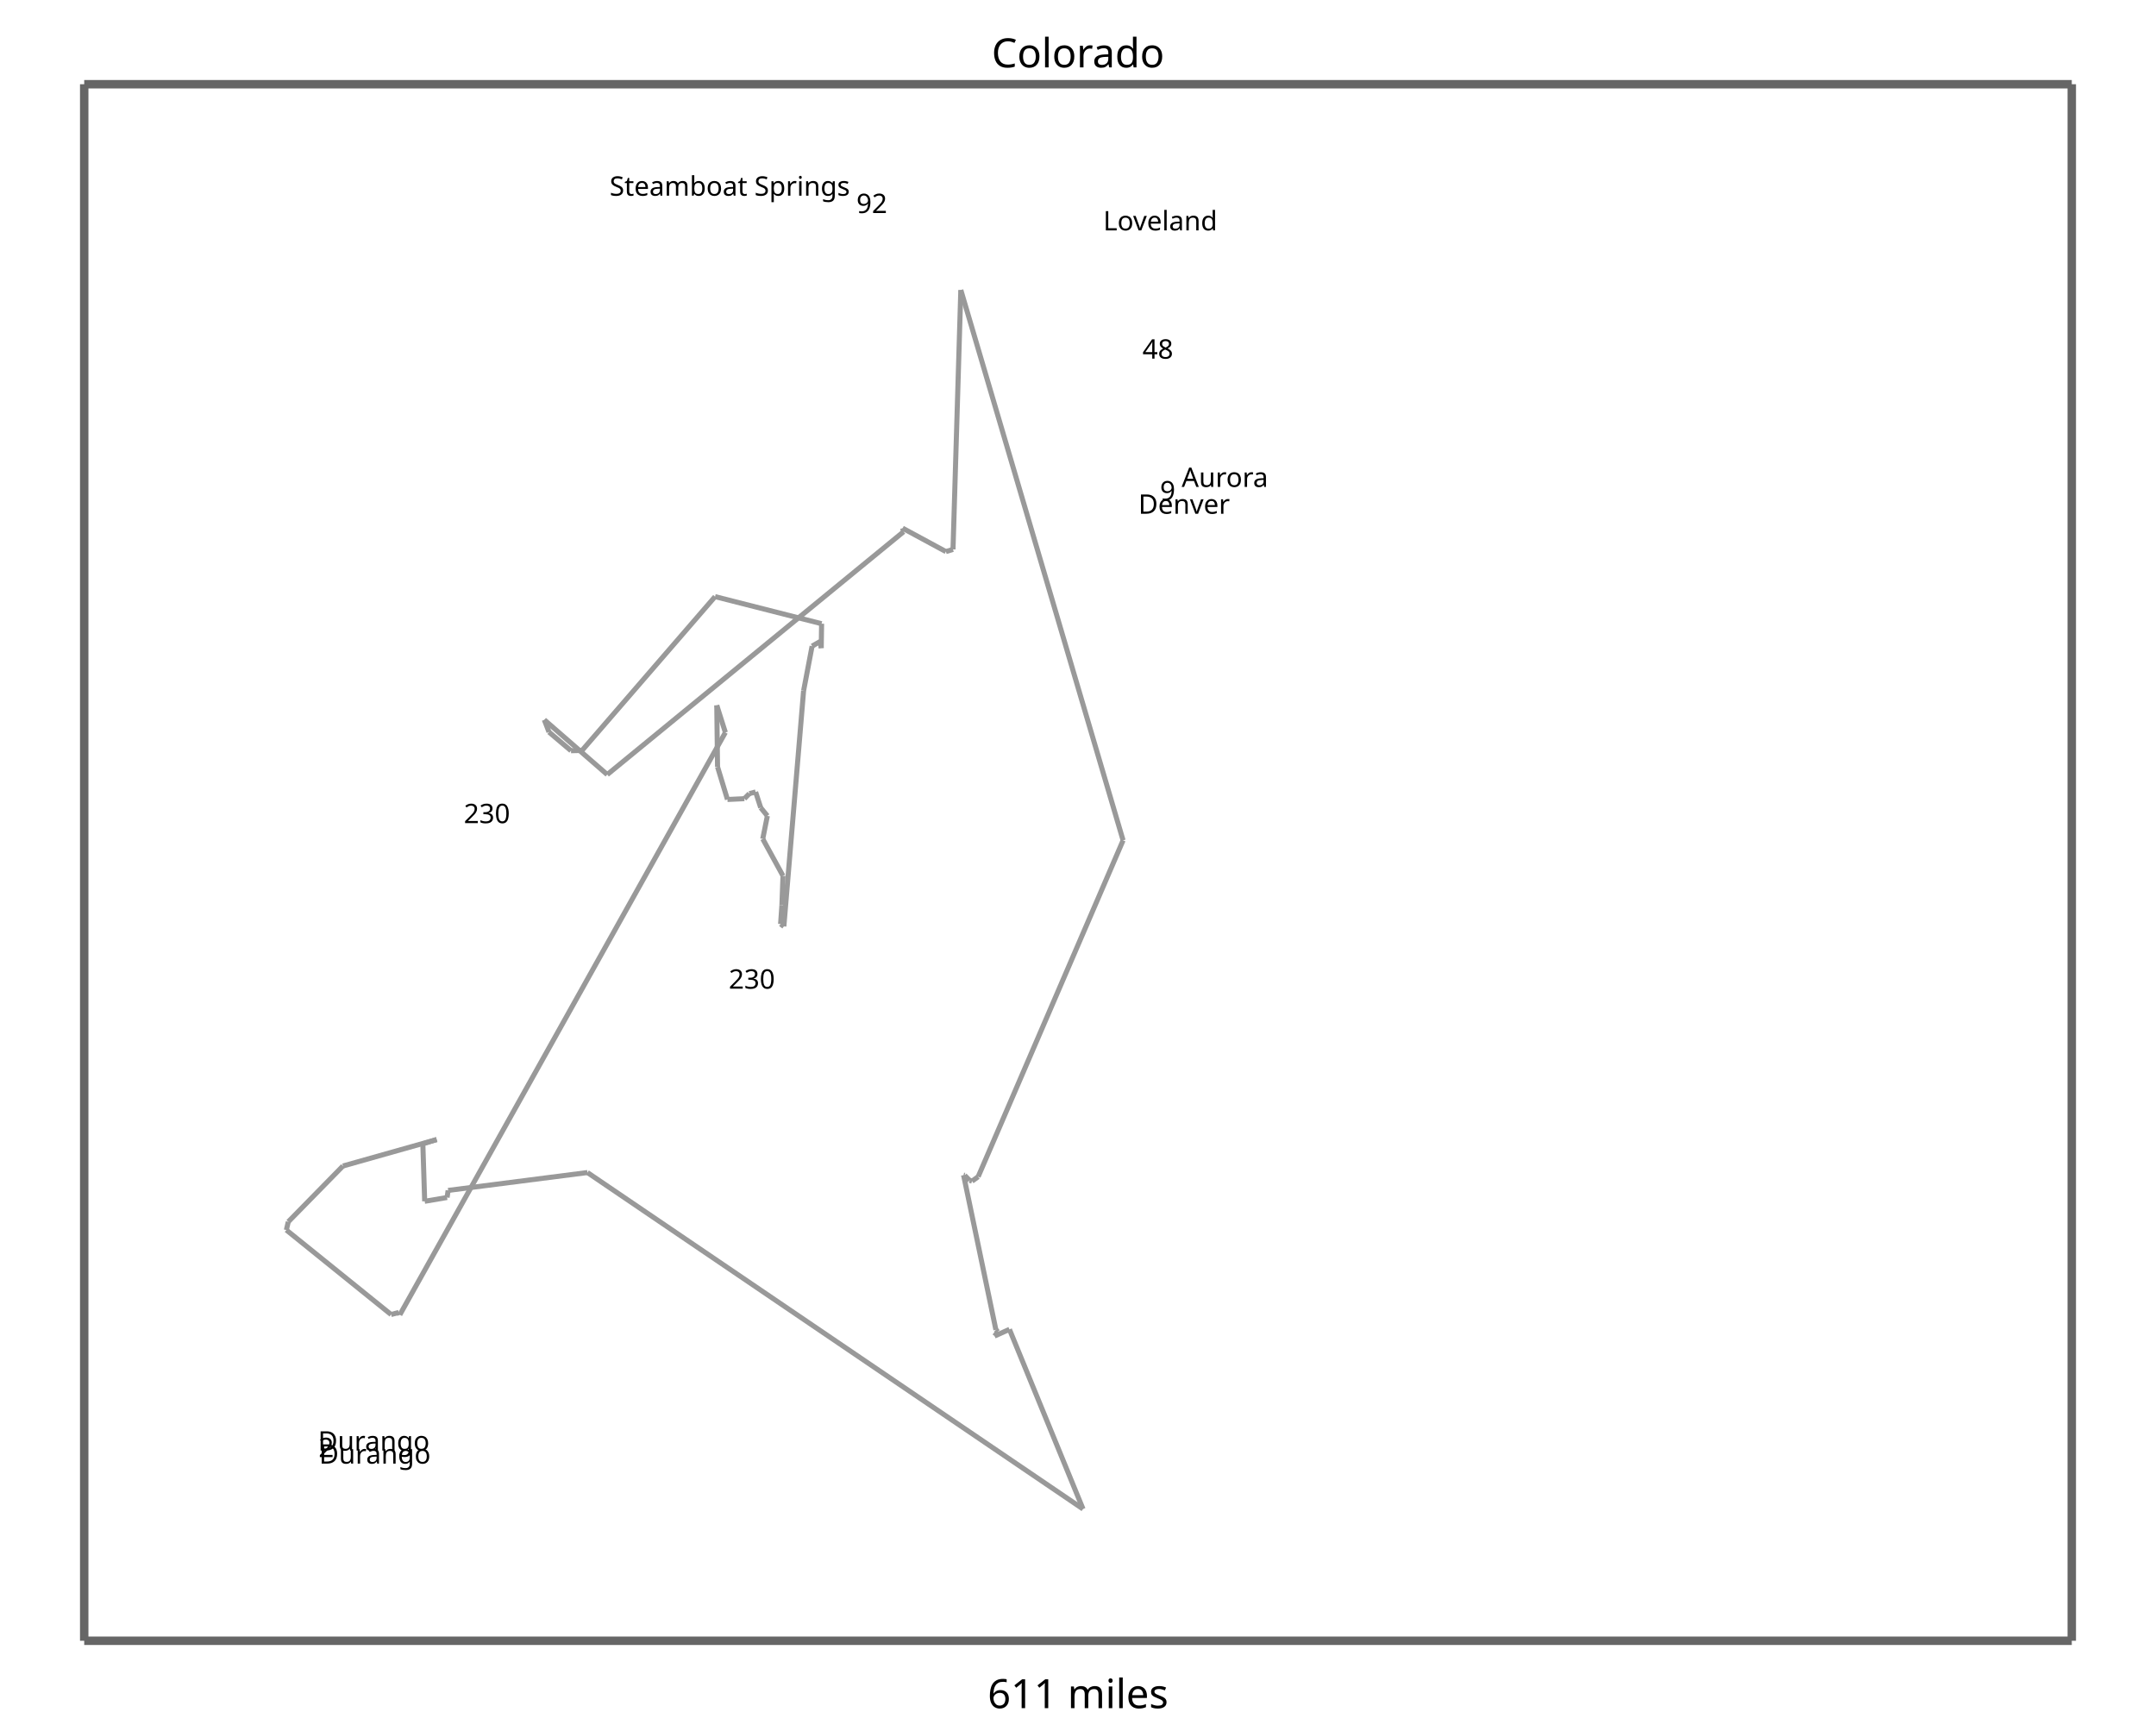
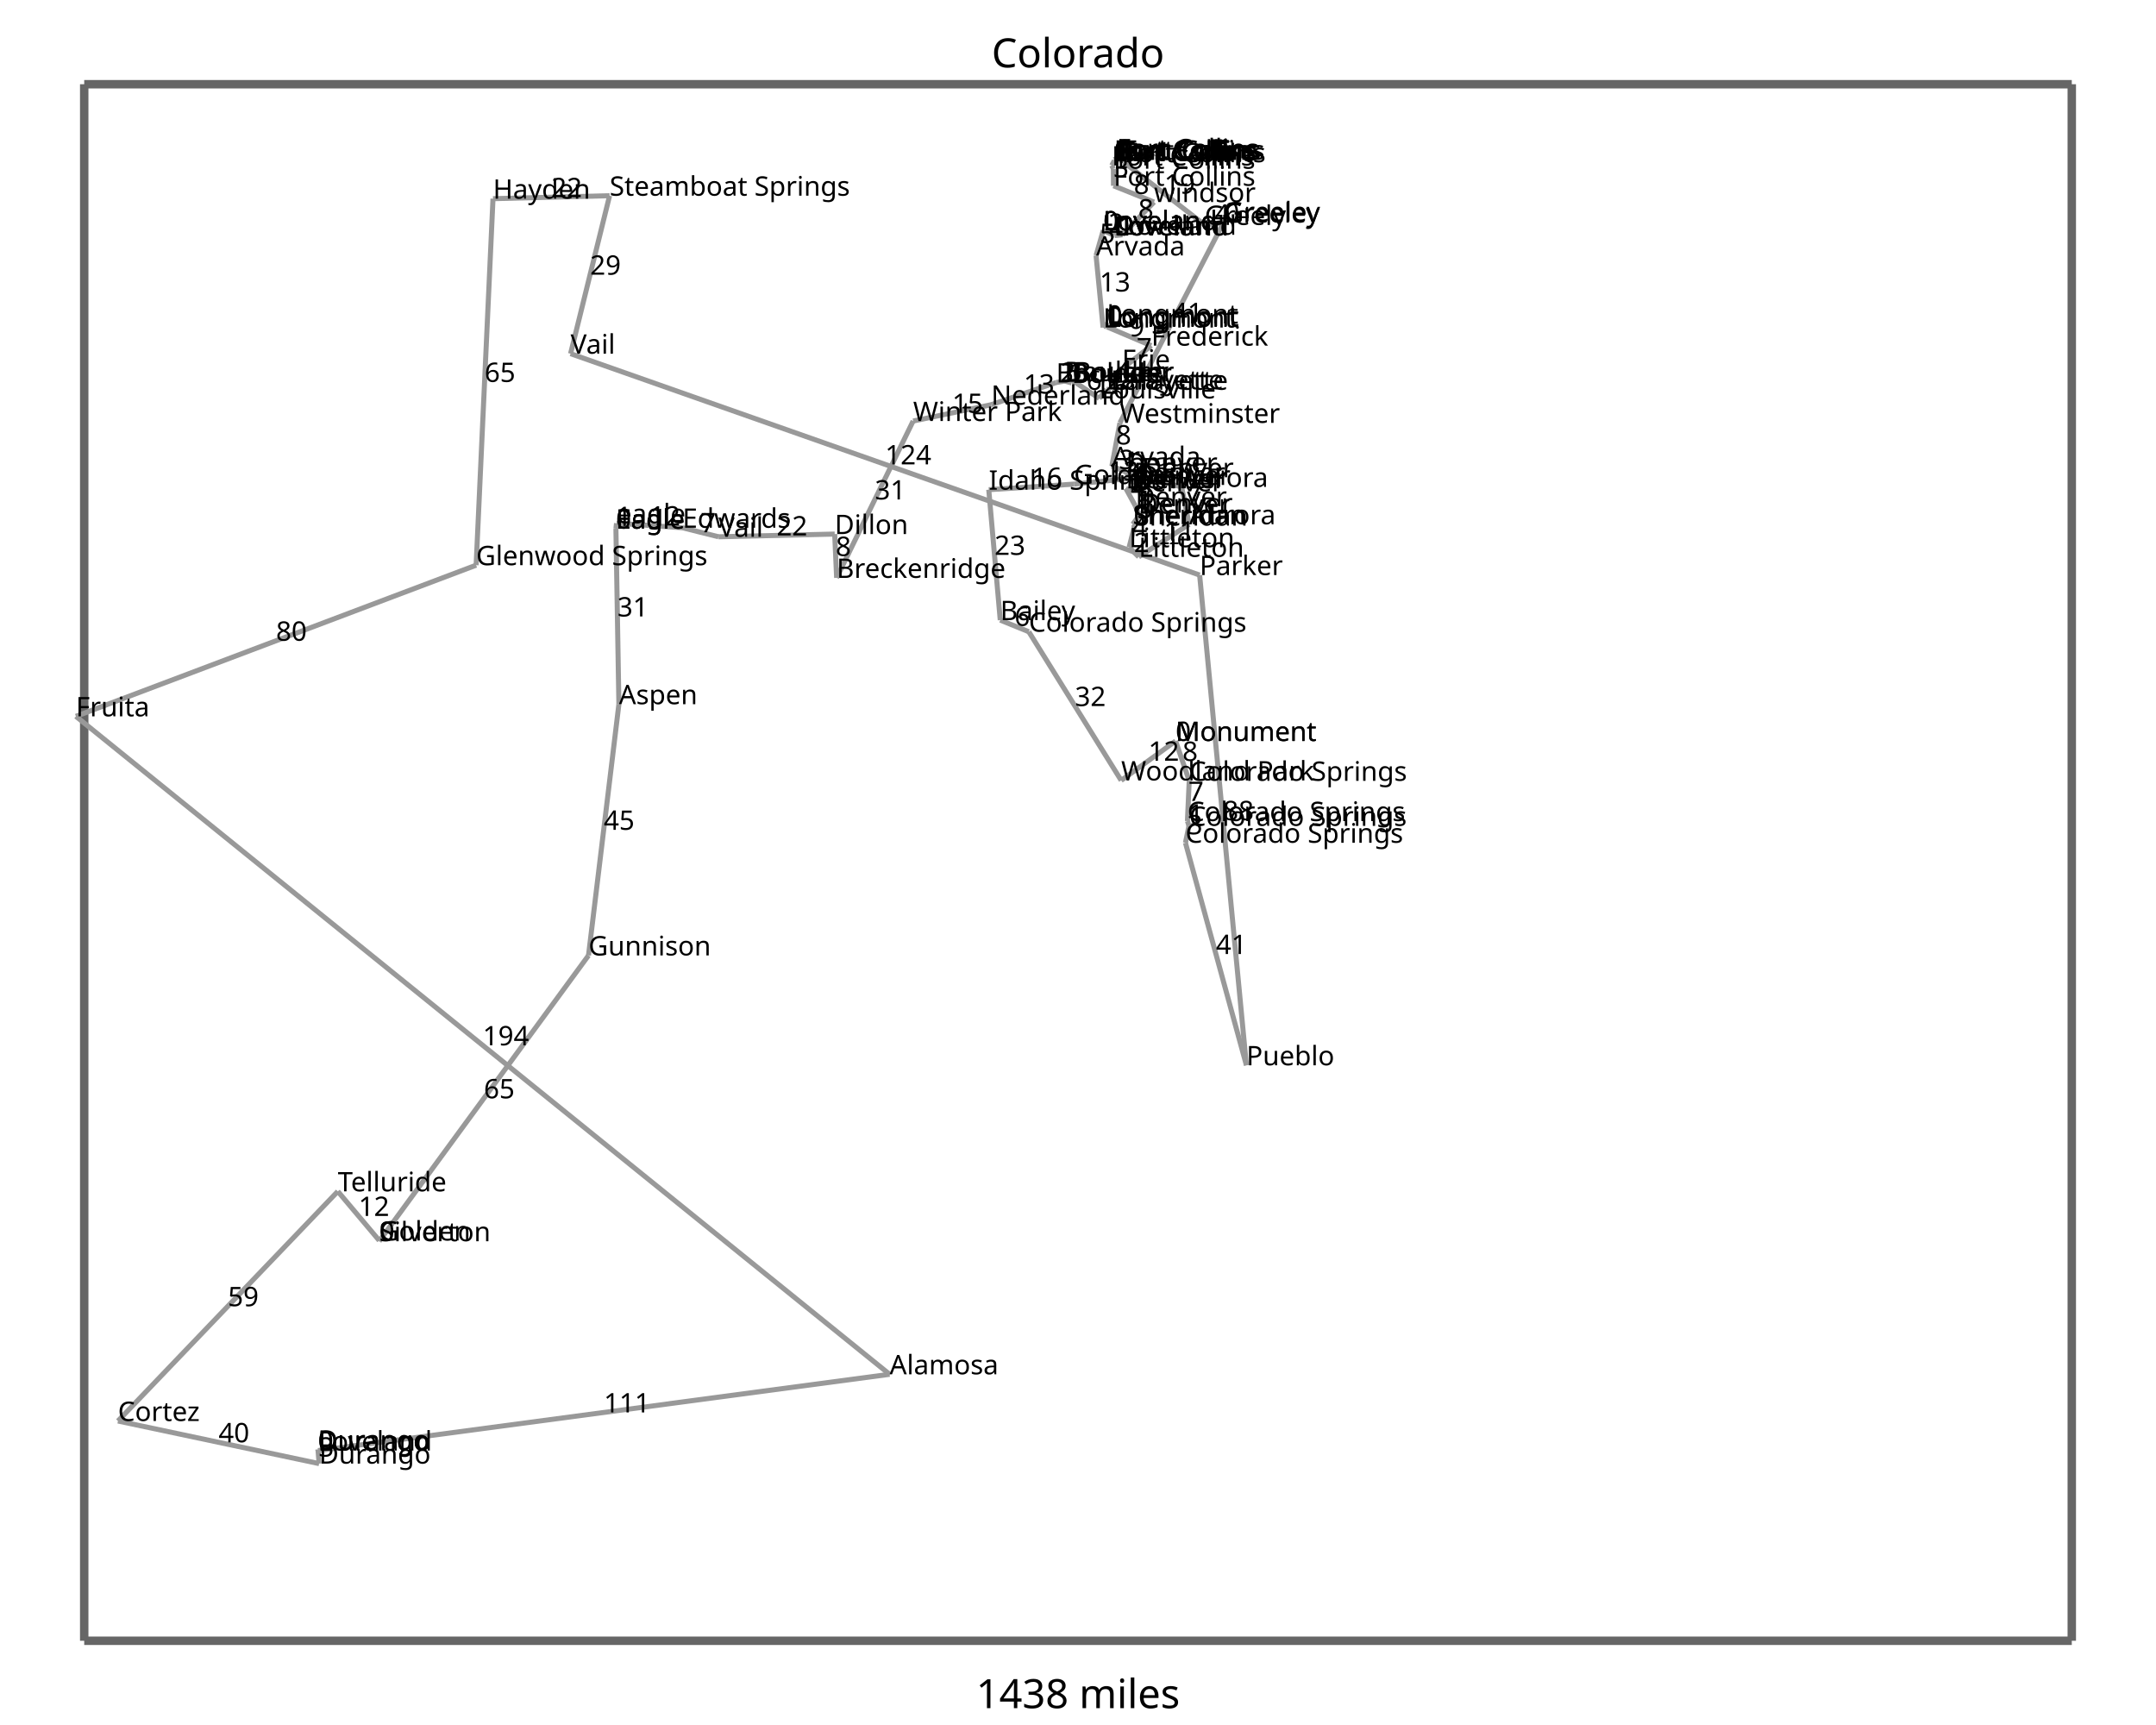
<svg xmlns="http://www.w3.org/2000/svg" width="1280" height="1024">
  <g>
    <line id="north" y2="50" x2="1230" y1="50" x1="50" stroke-width="5" stroke="#666666" />
    <line id="east" y2="974" x2="1230" y1="50" x1="1230" stroke-width="5" stroke="#666666" />
    <line id="south" y2="974" x2="50" y1="974" x1="1230" stroke-width="5" stroke="#666666" />
    <line id="west" y2="50" x2="50" y1="974" x1="50" stroke-width="5" stroke="#666666" />
  </g>
  <g>
    <text text-anchor="middle" font-family="Sans-serif" font-size="24" id="state" y="40" x="640">Colorado</text>
-     <text text-anchor="middle" font-family="Sans-serif" font-size="24" id="distance" y="1014" x="640">611 miles</text>
-   </g>
-   <g>
-     <line id="leg0" y2="418.688" x2="425.542" y1="434.811" x1="430.649" stroke-width="3" stroke="#999999" />
-     <line id="leg1" y2="455.209" x2="425.997" y1="418.688" x1="425.542" stroke-width="3" stroke="#999999" />
-     <line id="leg2" y2="474.589" x2="431.88" y1="455.209" x1="425.997" stroke-width="3" stroke="#999999" />
-     <line id="leg3" y2="474.116" x2="441.934" y1="474.589" x1="431.88" stroke-width="3" stroke="#999999" />
-     <line id="leg4" y2="471.101" x2="444.894" y1="474.116" x1="441.934" stroke-width="3" stroke="#999999" />
-     <line id="leg5" y2="470.129" x2="448.604" y1="471.101" x1="444.894" stroke-width="3" stroke="#999999" />
-     <line id="leg6" y2="479.487" x2="451.637" y1="470.129" x1="448.604" stroke-width="3" stroke="#999999" />
-     <line id="leg7" y2="484.315" x2="455.581" y1="479.487" x1="451.637" stroke-width="3" stroke="#999999" />
-     <line id="leg8" y2="497.99" x2="452.833" y1="484.315" x1="455.581" stroke-width="3" stroke="#999999" />
-     <line id="leg9" y2="519.935" x2="464.853" y1="497.99" x1="452.833" stroke-width="3" stroke="#999999" />
-     <line id="leg10" y2="537.283" x2="464.212" y1="519.935" x1="464.853" stroke-width="3" stroke="#999999" />
-     <line id="leg11" y2="548.523" x2="463.435" y1="537.283" x1="464.212" stroke-width="3" stroke="#999999" />
-     <line id="leg12" y2="549.942" x2="465.375" y1="548.523" x1="463.435" stroke-width="3" stroke="#999999" />
-     <line id="leg13" y2="410.048" x2="477.091" y1="549.942" x1="465.375" stroke-width="3" stroke="#999999" />
-     <line id="leg14" y2="383.562" x2="482.133" y1="410.048" x1="477.091" stroke-width="3" stroke="#999999" />
-     <line id="leg15" y2="380.803" x2="486.919" y1="383.562" x1="482.133" stroke-width="3" stroke="#999999" />
-     <line id="leg16" y2="384.726" x2="487.559" y1="380.803" x1="486.919" stroke-width="3" stroke="#999999" />
-     <line id="leg17" y2="370.247" x2="487.778" y1="384.726" x1="487.559" stroke-width="3" stroke="#999999" />
-     <line id="leg18" y2="354.169" x2="424.53" y1="370.247" x1="487.778" stroke-width="3" stroke="#999999" />
-     <line id="leg19" y2="445.483" x2="345.555" y1="354.169" x1="424.53" stroke-width="3" stroke="#999999" />
-     <line id="leg20" y2="445.645" x2="338.997" y1="445.483" x1="345.555" stroke-width="3" stroke="#999999" />
-     <line id="leg21" y2="434.58" x2="325.933" y1="445.645" x1="338.997" stroke-width="3" stroke="#999999" />
-     <line id="leg22" y2="427.304" x2="323.151" y1="434.58" x1="325.933" stroke-width="3" stroke="#999999" />
-     <line id="leg23" y2="459.805" x2="360.509" y1="427.304" x1="323.151" stroke-width="3" stroke="#999999" />
-     <line id="leg24" y2="315.615" x2="536.479" y1="459.805" x1="360.509" stroke-width="3" stroke="#999999" />
-     <line id="leg25" y2="313.543" x2="535.875" y1="315.615" x1="536.479" stroke-width="3" stroke="#999999" />
-     <line id="leg26" y2="327.438" x2="561.575" y1="313.543" x1="535.875" stroke-width="3" stroke="#999999" />
-     <line id="leg27" y2="326.123" x2="565.795" y1="327.438" x1="561.575" stroke-width="3" stroke="#999999" />
-     <line id="leg28" y2="172.141" x2="570.429" y1="326.123" x1="565.795" stroke-width="3" stroke="#999999" />
-     <line id="leg29" y2="498.845" x2="666.767" y1="172.141" x1="570.429" stroke-width="3" stroke="#999999" />
-     <line id="leg30" y2="698.521" x2="580.729" y1="498.845" x1="666.767" stroke-width="3" stroke="#999999" />
-     <line id="leg31" y2="701.159" x2="577.076" y1="698.521" x1="580.729" stroke-width="3" stroke="#999999" />
-     <line id="leg32" y2="700.692" x2="575.621" y1="701.159" x1="577.076" stroke-width="3" stroke="#999999" />
-     <line id="leg33" y2="697.717" x2="572.721" y1="700.692" x1="575.621" stroke-width="3" stroke="#999999" />
-     <line id="leg34" y2="697.565" x2="572.059" y1="697.717" x1="572.721" stroke-width="3" stroke="#999999" />
-     <line id="leg35" y2="789.44" x2="591.264" y1="697.565" x1="572.059" stroke-width="3" stroke="#999999" />
-     <line id="leg36" y2="790.621" x2="592.411" y1="789.44" x1="591.264" stroke-width="3" stroke="#999999" />
-     <line id="leg37" y2="793.097" x2="590.467" y1="790.621" x1="592.411" stroke-width="3" stroke="#999999" />
-     <line id="leg38" y2="789.142" x2="599.305" y1="793.097" x1="590.467" stroke-width="3" stroke="#999999" />
-     <line id="leg39" y2="895.772" x2="642.982" y1="789.142" x1="599.305" stroke-width="3" stroke="#999999" />
-     <line id="leg40" y2="696.049" x2="348.757" y1="895.772" x1="642.982" stroke-width="3" stroke="#999999" />
-     <line id="leg41" y2="706.652" x2="266.056" y1="696.049" x1="348.757" stroke-width="3" stroke="#999999" />
-     <line id="leg42" y2="710.861" x2="265.419" y1="706.652" x1="266.056" stroke-width="3" stroke="#999999" />
-     <line id="leg43" y2="713.12" x2="252.132" y1="710.861" x1="265.419" stroke-width="3" stroke="#999999" />
-     <line id="leg44" y2="679.001" x2="251.037" y1="713.12" x1="252.132" stroke-width="3" stroke="#999999" />
-     <line id="leg45" y2="676.46" x2="259.246" y1="679.001" x1="251.037" stroke-width="3" stroke="#999999" />
-     <line id="leg46" y2="692.168" x2="203.601" y1="676.46" x1="259.246" stroke-width="3" stroke="#999999" />
-     <line id="leg47" y2="725.271" x2="171.151" y1="692.168" x1="203.601" stroke-width="3" stroke="#999999" />
-     <line id="leg48" y2="730.168" x2="170.004" y1="725.271" x1="171.151" stroke-width="3" stroke="#999999" />
-     <line id="leg49" y2="780.341" x2="232.19" y1="730.168" x1="170.004" stroke-width="3" stroke="#999999" />
-     <line id="leg50" y2="779.094" x2="236.71" y1="780.341" x1="232.19" stroke-width="3" stroke="#999999" />
-     <line id="leg51" y2="780.503" x2="237.365" y1="779.094" x1="236.71" stroke-width="3" stroke="#999999" />
-     <line id="leg52" y2="434.811" x2="430.649" y1="780.503" x1="237.365" stroke-width="3" stroke="#999999" />
+     <text text-anchor="middle" font-family="Sans-serif" font-size="24" id="distance" y="1014" x="640">1438 miles</text>
+   </g>
+   <g>
+     <line id="leg0" y2="861.09" x2="188.8" y1="861.087" x1="188.808" stroke-width="3" stroke="#999999" />
+     <line id="leg1" y2="860.506" x2="188.784" y1="861.09" x1="188.8" stroke-width="3" stroke="#999999" />
+     <line id="leg2" y2="868.837" x2="189.449" y1="860.506" x1="188.784" stroke-width="3" stroke="#999999" />
+     <line id="leg3" y2="843.541" x2="70.029" y1="868.837" x1="189.449" stroke-width="3" stroke="#999999" />
+     <line id="leg4" y2="707.217" x2="200.558" y1="843.541" x1="70.029" stroke-width="3" stroke="#999999" />
+     <line id="leg5" y2="736.402" x2="225.149" y1="707.217" x1="200.558" stroke-width="3" stroke="#999999" />
+     <line id="leg6" y2="736.832" x2="225.125" y1="736.402" x1="225.149" stroke-width="3" stroke="#999999" />
+     <line id="leg7" y2="567.163" x2="349.397" y1="736.832" x1="225.125" stroke-width="3" stroke="#999999" />
+     <line id="leg8" y2="418.034" x2="367.432" y1="567.163" x1="349.397" stroke-width="3" stroke="#999999" />
+     <line id="leg9" y2="313.853" x2="365.665" y1="418.034" x1="367.432" stroke-width="3" stroke="#999999" />
+     <line id="leg10" y2="313.846" x2="365.669" y1="313.853" x1="365.665" stroke-width="3" stroke="#999999" />
+     <line id="leg11" y2="310.615" x2="366.023" y1="313.846" x1="365.669" stroke-width="3" stroke="#999999" />
+     <line id="leg12" y2="313.291" x2="405.205" y1="310.615" x1="366.023" stroke-width="3" stroke="#999999" />
+     <line id="leg13" y2="318.641" x2="426.553" y1="313.291" x1="405.205" stroke-width="3" stroke="#999999" />
+     <line id="leg14" y2="317.037" x2="495.55" y1="318.641" x1="426.553" stroke-width="3" stroke="#999999" />
+     <line id="leg15" y2="343.041" x2="496.705" y1="317.037" x1="495.55" stroke-width="3" stroke="#999999" />
+     <line id="leg16" y2="249.936" x2="542.121" y1="343.041" x1="496.705" stroke-width="3" stroke="#999999" />
+     <line id="leg17" y2="240.246" x2="588.464" y1="249.936" x1="542.121" stroke-width="3" stroke="#999999" />
+     <line id="leg18" y2="227.07" x2="627.006" y1="240.246" x1="588.464" stroke-width="3" stroke="#999999" />
+     <line id="leg19" y2="226.203" x2="631.962" y1="227.07" x1="627.006" stroke-width="3" stroke="#999999" />
+     <line id="leg20" y2="227.285" x2="636.198" y1="226.203" x1="631.962" stroke-width="3" stroke="#999999" />
+     <line id="leg21" y2="226.343" x2="637.508" y1="227.285" x1="636.198" stroke-width="3" stroke="#999999" />
+     <line id="leg22" y2="236.521" x2="652.591" y1="226.343" x1="637.508" stroke-width="3" stroke="#999999" />
+     <line id="leg23" y2="231.074" x2="656.839" y1="236.521" x1="652.591" stroke-width="3" stroke="#999999" />
+     <line id="leg24" y2="231.387" x2="659.476" y1="231.074" x1="656.839" stroke-width="3" stroke="#999999" />
+     <line id="leg25" y2="219.018" x2="666.093" y1="231.387" x1="659.476" stroke-width="3" stroke="#999999" />
+     <line id="leg26" y2="205.186" x2="683.49" y1="219.018" x1="666.093" stroke-width="3" stroke="#999999" />
+     <line id="leg27" y2="194.059" x2="657.232" y1="205.186" x1="683.49" stroke-width="3" stroke="#999999" />
+     <line id="leg28" y2="193.456" x2="657.391" y1="194.059" x1="657.232" stroke-width="3" stroke="#999999" />
+     <line id="leg29" y2="192" x2="657.077" y1="193.456" x1="657.391" stroke-width="3" stroke="#999999" />
+     <line id="leg30" y2="194.438" x2="654.9" y1="192" x1="657.077" stroke-width="3" stroke="#999999" />
+     <line id="leg31" y2="151.662" x2="650.723" y1="194.438" x1="654.9" stroke-width="3" stroke="#999999" />
+     <line id="leg32" y2="136.758" x2="654.989" y1="151.662" x1="650.723" stroke-width="3" stroke="#999999" />
+     <line id="leg33" y2="136.752" x2="654.994" y1="136.758" x1="654.989" stroke-width="3" stroke="#999999" />
+     <line id="leg34" y2="136.752" x2="654.994" y1="136.752" x1="654.994" stroke-width="3" stroke="#999999" />
+     <line id="leg35" y2="139.691" x2="661.245" y1="136.752" x1="654.994" stroke-width="3" stroke="#999999" />
+     <line id="leg36" y2="139.845" x2="661.802" y1="139.691" x1="661.245" stroke-width="3" stroke="#999999" />
+     <line id="leg37" y2="139.371" x2="666.37" y1="139.845" x1="661.802" stroke-width="3" stroke="#999999" />
+     <line id="leg38" y2="119.961" x2="685.14" y1="139.371" x1="666.37" stroke-width="3" stroke="#999999" />
+     <line id="leg39" y2="110.277" x2="661.072" y1="119.961" x1="685.14" stroke-width="3" stroke="#999999" />
+     <line id="leg40" y2="100.151" x2="661.025" y1="110.277" x1="661.072" stroke-width="3" stroke="#999999" />
+     <line id="leg41" y2="98.212" x2="660.019" y1="100.151" x1="661.025" stroke-width="3" stroke="#999999" />
+     <line id="leg42" y2="95.549" x2="661.496" y1="98.212" x1="660.019" stroke-width="3" stroke="#999999" />
+     <line id="leg43" y2="95.565" x2="661.525" y1="95.549" x1="661.496" stroke-width="3" stroke="#999999" />
+     <line id="leg44" y2="95.311" x2="661.525" y1="95.565" x1="661.525" stroke-width="3" stroke="#999999" />
+     <line id="leg45" y2="94.736" x2="661.395" y1="95.311" x1="661.525" stroke-width="3" stroke="#999999" />
+     <line id="leg46" y2="93.921" x2="663.013" y1="94.736" x1="661.395" stroke-width="3" stroke="#999999" />
+     <line id="leg47" y2="94.867" x2="663.628" y1="93.921" x1="663.013" stroke-width="3" stroke="#999999" />
+     <line id="leg48" y2="94.89" x2="664.421" y1="94.867" x1="663.628" stroke-width="3" stroke="#999999" />
+     <line id="leg49" y2="94.792" x2="666.595" y1="94.89" x1="664.421" stroke-width="3" stroke="#999999" />
+     <line id="leg50" y2="96.306" x2="667.196" y1="94.792" x1="666.595" stroke-width="3" stroke="#999999" />
+     <line id="leg51" y2="133.518" x2="715.215" y1="96.306" x1="667.196" stroke-width="3" stroke="#999999" />
+     <line id="leg52" y2="132.106" x2="726.456" y1="133.518" x1="715.215" stroke-width="3" stroke="#999999" />
+     <line id="leg53" y2="131.349" x2="726.796" y1="132.106" x1="726.456" stroke-width="3" stroke="#999999" />
+     <line id="leg54" y2="251.024" x2="664.87" y1="131.349" x1="726.796" stroke-width="3" stroke="#999999" />
+     <line id="leg55" y2="276.668" x2="660.11" y1="251.024" x1="664.87" stroke-width="3" stroke="#999999" />
+     <line id="leg56" y2="280.229" x2="668.503" y1="276.668" x1="660.11" stroke-width="3" stroke="#999999" />
+     <line id="leg57" y2="286.115" x2="673.149" y1="280.229" x1="668.503" stroke-width="3" stroke="#999999" />
+     <line id="leg58" y2="287.877" x2="676.228" y1="286.115" x1="673.149" stroke-width="3" stroke="#999999" />
+     <line id="leg59" y2="289.85" x2="673.309" y1="287.877" x1="676.228" stroke-width="3" stroke="#999999" />
+     <line id="leg60" y2="291.673" x2="671.718" y1="289.85" x1="673.309" stroke-width="3" stroke="#999999" />
+     <line id="leg61" y2="289.901" x2="668.373" y1="291.673" x1="671.718" stroke-width="3" stroke="#999999" />
+     <line id="leg62" y2="300.406" x2="674.083" y1="289.901" x1="668.373" stroke-width="3" stroke="#999999" />
+     <line id="leg63" y2="304.966" x2="675.837" y1="300.406" x1="674.083" stroke-width="3" stroke="#999999" />
+     <line id="leg64" y2="304.33" x2="677.531" y1="304.966" x1="675.837" stroke-width="3" stroke="#999999" />
+     <line id="leg65" y2="311.18" x2="672.516" y1="304.33" x1="677.531" stroke-width="3" stroke="#999999" />
+     <line id="leg66" y2="312.012" x2="673.611" y1="311.18" x1="672.516" stroke-width="3" stroke="#999999" />
+     <line id="leg67" y2="324.855" x2="670.358" y1="312.012" x1="673.611" stroke-width="3" stroke="#999999" />
+     <line id="leg68" y2="330.567" x2="676.037" y1="324.855" x1="670.358" stroke-width="3" stroke="#999999" />
+     <line id="leg69" y2="311.226" x2="705.994" y1="330.567" x1="676.037" stroke-width="3" stroke="#999999" />
+     <line id="leg70" y2="289.053" x2="701.529" y1="311.226" x1="705.994" stroke-width="3" stroke="#999999" />
+     <line id="leg71" y2="283.317" x2="678.134" y1="289.053" x1="701.529" stroke-width="3" stroke="#999999" />
+     <line id="leg72" y2="287.378" x2="637.586" y1="283.317" x1="678.134" stroke-width="3" stroke="#999999" />
+     <line id="leg73" y2="290.687" x2="587.022" y1="287.378" x1="637.586" stroke-width="3" stroke="#999999" />
+     <line id="leg74" y2="368.106" x2="593.839" y1="290.687" x1="587.022" stroke-width="3" stroke="#999999" />
+     <line id="leg75" y2="375.009" x2="610.786" y1="368.106" x1="593.839" stroke-width="3" stroke="#999999" />
+     <line id="leg76" y2="463.278" x2="665.633" y1="375.009" x1="610.786" stroke-width="3" stroke="#999999" />
+     <line id="leg77" y2="439.885" x2="697.938" y1="463.278" x1="665.633" stroke-width="3" stroke="#999999" />
+     <line id="leg78" y2="439.862" x2="697.953" y1="439.885" x1="697.938" stroke-width="3" stroke="#999999" />
+     <line id="leg79" y2="463.516" x2="706.031" y1="439.862" x1="697.953" stroke-width="3" stroke="#999999" />
+     <line id="leg80" y2="487.401" x2="704.967" y1="463.516" x1="706.031" stroke-width="3" stroke="#999999" />
+     <line id="leg81" y2="490.253" x2="705.897" y1="487.401" x1="704.967" stroke-width="3" stroke="#999999" />
+     <line id="leg82" y2="500.285" x2="703.787" y1="490.253" x1="705.897" stroke-width="3" stroke="#999999" />
+     <line id="leg83" y2="632.388" x2="739.988" y1="500.285" x1="703.787" stroke-width="3" stroke="#999999" />
+     <line id="leg84" y2="341.375" x2="712.214" y1="632.388" x1="739.988" stroke-width="3" stroke="#999999" />
+     <line id="leg85" y2="209.952" x2="338.742" y1="341.375" x1="712.214" stroke-width="3" stroke="#999999" />
+     <line id="leg86" y2="116.171" x2="361.913" y1="209.952" x1="338.742" stroke-width="3" stroke="#999999" />
+     <line id="leg87" y2="117.942" x2="292.693" y1="116.171" x1="361.913" stroke-width="3" stroke="#999999" />
+     <line id="leg88" y2="335.506" x2="282.679" y1="117.942" x1="292.693" stroke-width="3" stroke="#999999" />
+     <line id="leg89" y2="425.233" x2="45.063" y1="335.506" x1="282.679" stroke-width="3" stroke="#999999" />
+     <line id="leg90" y2="815.821" x2="528.158" y1="425.233" x1="45.063" stroke-width="3" stroke="#999999" />
+     <line id="leg91" y2="861.087" x2="188.808" y1="815.821" x1="528.158" stroke-width="3" stroke="#999999" />
  </g>
  <g>
    <text font-family="Sans-serif" font-size="16" id="id0" y="861.087" x="188.808">Durango</text>
-     <text font-family="Sans-serif" font-size="16" id="id1" y="868.837" x="189.449">Durango</text>
-     <text font-family="Sans-serif" font-size="16" id="id2" y="304.966" x="675.837">Denver</text>
-     <text font-family="Sans-serif" font-size="16" id="id3" y="289.053" x="701.529">Aurora</text>
-     <text font-family="Sans-serif" font-size="16" id="id4" y="136.758" x="654.989">Loveland</text>
-     <text font-family="Sans-serif" font-size="16" id="id5" y="116.171" x="361.913">Steamboat Springs</text>
-   </g>
-   <g>
-     <text font-family="Sans-serif" font-size="16" id="leg0" y="864.962" x="189.128">2</text>
-     <text font-family="Sans-serif" font-size="16" id="leg1" y="586.902" x="432.643">230</text>
-     <text font-family="Sans-serif" font-size="16" id="leg2" y="297.01" x="688.683">9</text>
-     <text font-family="Sans-serif" font-size="16" id="leg3" y="212.906" x="678.259">48</text>
-     <text font-family="Sans-serif" font-size="16" id="leg4" y="126.464" x="508.451">92</text>
-     <text font-family="Sans-serif" font-size="16" id="leg5" y="488.629" x="275.361">230</text>
+     <text font-family="Sans-serif" font-size="16" id="id1" y="861.09" x="188.8">Loveland</text>
+     <text font-family="Sans-serif" font-size="16" id="id2" y="860.506" x="188.784">Durango</text>
+     <text font-family="Sans-serif" font-size="16" id="id3" y="868.837" x="189.449">Durango</text>
+     <text font-family="Sans-serif" font-size="16" id="id4" y="843.541" x="70.029">Cortez</text>
+     <text font-family="Sans-serif" font-size="16" id="id5" y="707.217" x="200.558">Telluride</text>
+     <text font-family="Sans-serif" font-size="16" id="id6" y="736.402" x="225.149">Golden</text>
+     <text font-family="Sans-serif" font-size="16" id="id7" y="736.832" x="225.125">Silverton</text>
+     <text font-family="Sans-serif" font-size="16" id="id8" y="567.163" x="349.397">Gunnison</text>
+     <text font-family="Sans-serif" font-size="16" id="id9" y="418.034" x="367.432">Aspen</text>
+     <text font-family="Sans-serif" font-size="16" id="id10" y="313.853" x="365.665">Eagle</text>
+     <text font-family="Sans-serif" font-size="16" id="id11" y="313.846" x="365.669">Eagle</text>
+     <text font-family="Sans-serif" font-size="16" id="id12" y="310.615" x="366.023">eagle</text>
+     <text font-family="Sans-serif" font-size="16" id="id13" y="313.291" x="405.205">Edwards</text>
+     <text font-family="Sans-serif" font-size="16" id="id14" y="318.641" x="426.553">Vail</text>
+     <text font-family="Sans-serif" font-size="16" id="id15" y="317.037" x="495.55">Dillon</text>
+     <text font-family="Sans-serif" font-size="16" id="id16" y="343.041" x="496.705">Breckenridge</text>
+     <text font-family="Sans-serif" font-size="16" id="id17" y="249.936" x="542.121">Winter Park</text>
+     <text font-family="Sans-serif" font-size="16" id="id18" y="240.246" x="588.464">Nederland</text>
+     <text font-family="Sans-serif" font-size="16" id="id19" y="227.07" x="627.006">Boulder</text>
+     <text font-family="Sans-serif" font-size="16" id="id20" y="226.203" x="631.962">Boulder</text>
+     <text font-family="Sans-serif" font-size="16" id="id21" y="227.285" x="636.198">Boulder</text>
+     <text font-family="Sans-serif" font-size="16" id="id22" y="226.343" x="637.508">Boulder</text>
+     <text font-family="Sans-serif" font-size="16" id="id23" y="236.521" x="652.591">Louisville</text>
+     <text font-family="Sans-serif" font-size="16" id="id24" y="231.074" x="656.839">Lafayette</text>
+     <text font-family="Sans-serif" font-size="16" id="id25" y="231.387" x="659.476">Lafayette</text>
+     <text font-family="Sans-serif" font-size="16" id="id26" y="219.018" x="666.093">Erie</text>
+     <text font-family="Sans-serif" font-size="16" id="id27" y="205.186" x="683.49">Frederick</text>
+     <text font-family="Sans-serif" font-size="16" id="id28" y="194.059" x="657.232">Longmont</text>
+     <text font-family="Sans-serif" font-size="16" id="id29" y="193.456" x="657.391">Longmont</text>
+     <text font-family="Sans-serif" font-size="16" id="id30" y="192" x="657.077">Longmont</text>
+     <text font-family="Sans-serif" font-size="16" id="id31" y="194.438" x="654.9">Longmont</text>
+     <text font-family="Sans-serif" font-size="16" id="id32" y="151.662" x="650.723">Arvada</text>
+     <text font-family="Sans-serif" font-size="16" id="id33" y="136.758" x="654.989">Loveland</text>
+     <text font-family="Sans-serif" font-size="16" id="id34" y="136.752" x="654.994">Loveland</text>
+     <text font-family="Sans-serif" font-size="16" id="id35" y="136.752" x="654.994">Loveland</text>
+     <text font-family="Sans-serif" font-size="16" id="id36" y="139.691" x="661.245">Loveland</text>
+     <text font-family="Sans-serif" font-size="16" id="id37" y="139.845" x="661.802">Loveland</text>
+     <text font-family="Sans-serif" font-size="16" id="id38" y="139.371" x="666.37">Loveland</text>
+     <text font-family="Sans-serif" font-size="16" id="id39" y="119.961" x="685.14">windsor</text>
+     <text font-family="Sans-serif" font-size="16" id="id40" y="110.277" x="661.072">Fort Collins</text>
+     <text font-family="Sans-serif" font-size="16" id="id41" y="100.151" x="661.025">Fort Collins</text>
+     <text font-family="Sans-serif" font-size="16" id="id42" y="98.212" x="660.019">Fort Collins</text>
+     <text font-family="Sans-serif" font-size="16" id="id43" y="95.549" x="661.496">Fort Collins</text>
+     <text font-family="Sans-serif" font-size="16" id="id44" y="95.565" x="661.525">Fort Collins</text>
+     <text font-family="Sans-serif" font-size="16" id="id45" y="95.311" x="661.525">Fort Collins</text>
+     <text font-family="Sans-serif" font-size="16" id="id46" y="94.736" x="661.395">Fort Collins</text>
+     <text font-family="Sans-serif" font-size="16" id="id47" y="93.921" x="663.013">Fort Collins</text>
+     <text font-family="Sans-serif" font-size="16" id="id48" y="94.867" x="663.628">Fort Collins</text>
+     <text font-family="Sans-serif" font-size="16" id="id49" y="94.89" x="664.421">Fort Collins</text>
+     <text font-family="Sans-serif" font-size="16" id="id50" y="94.792" x="666.595">Fort Collins</text>
+     <text font-family="Sans-serif" font-size="16" id="id51" y="96.306" x="667.196">Fort Collins</text>
+     <text font-family="Sans-serif" font-size="16" id="id52" y="133.518" x="715.215">Greely</text>
+     <text font-family="Sans-serif" font-size="16" id="id53" y="132.106" x="726.456">Greeley</text>
+     <text font-family="Sans-serif" font-size="16" id="id54" y="131.349" x="726.796">Greeley</text>
+     <text font-family="Sans-serif" font-size="16" id="id55" y="251.024" x="664.87">Westminster</text>
+     <text font-family="Sans-serif" font-size="16" id="id56" y="276.668" x="660.11">Arvada</text>
+     <text font-family="Sans-serif" font-size="16" id="id57" y="280.229" x="668.503">Denver</text>
+     <text font-family="Sans-serif" font-size="16" id="id58" y="286.115" x="673.149">Denver</text>
+     <text font-family="Sans-serif" font-size="16" id="id59" y="287.877" x="676.228">Denver</text>
+     <text font-family="Sans-serif" font-size="16" id="id60" y="289.85" x="673.309">Denver</text>
+     <text font-family="Sans-serif" font-size="16" id="id61" y="291.673" x="671.718">Denver</text>
+     <text font-family="Sans-serif" font-size="16" id="id62" y="289.901" x="668.373">Denver</text>
+     <text font-family="Sans-serif" font-size="16" id="id63" y="300.406" x="674.083">Denver</text>
+     <text font-family="Sans-serif" font-size="16" id="id64" y="304.966" x="675.837">Denver</text>
+     <text font-family="Sans-serif" font-size="16" id="id65" y="304.33" x="677.531">Denver</text>
+     <text font-family="Sans-serif" font-size="16" id="id66" y="311.18" x="672.516">Sheridan</text>
+     <text font-family="Sans-serif" font-size="16" id="id67" y="312.012" x="673.611">Sheridan</text>
+     <text font-family="Sans-serif" font-size="16" id="id68" y="324.855" x="670.358">Littleton</text>
+     <text font-family="Sans-serif" font-size="16" id="id69" y="330.567" x="676.037">Littleton</text>
+     <text font-family="Sans-serif" font-size="16" id="id70" y="311.226" x="705.994">Aurora</text>
+     <text font-family="Sans-serif" font-size="16" id="id71" y="289.053" x="701.529">Aurora</text>
+     <text font-family="Sans-serif" font-size="16" id="id72" y="283.317" x="678.134">Denver</text>
+     <text font-family="Sans-serif" font-size="16" id="id73" y="287.378" x="637.586">Golden</text>
+     <text font-family="Sans-serif" font-size="16" id="id74" y="290.687" x="587.022">Idaho Springs</text>
+     <text font-family="Sans-serif" font-size="16" id="id75" y="368.106" x="593.839">Bailey</text>
+     <text font-family="Sans-serif" font-size="16" id="id76" y="375.009" x="610.786">Colorado Springs</text>
+     <text font-family="Sans-serif" font-size="16" id="id77" y="463.278" x="665.633">Woodland Park</text>
+     <text font-family="Sans-serif" font-size="16" id="id78" y="439.885" x="697.938">Monument</text>
+     <text font-family="Sans-serif" font-size="16" id="id79" y="439.862" x="697.953">Monument</text>
+     <text font-family="Sans-serif" font-size="16" id="id80" y="463.516" x="706.031">Colorado Springs</text>
+     <text font-family="Sans-serif" font-size="16" id="id81" y="487.401" x="704.967">Colorado Springs</text>
+     <text font-family="Sans-serif" font-size="16" id="id82" y="490.253" x="705.897">Colorado Springs</text>
+     <text font-family="Sans-serif" font-size="16" id="id83" y="500.285" x="703.787">Colorado Springs</text>
+     <text font-family="Sans-serif" font-size="16" id="id84" y="632.388" x="739.988">Pueblo</text>
+     <text font-family="Sans-serif" font-size="16" id="id85" y="341.375" x="712.214">Parker</text>
+     <text font-family="Sans-serif" font-size="16" id="id86" y="209.952" x="338.742">Vail</text>
+     <text font-family="Sans-serif" font-size="16" id="id87" y="116.171" x="361.913">Steamboat Springs</text>
+     <text font-family="Sans-serif" font-size="16" id="id88" y="117.942" x="292.693">Hayden</text>
+     <text font-family="Sans-serif" font-size="16" id="id89" y="335.506" x="282.679">Glenwood Springs</text>
+     <text font-family="Sans-serif" font-size="16" id="id90" y="425.233" x="45.063">Fruita</text>
+     <text font-family="Sans-serif" font-size="16" id="id91" y="815.821" x="528.158">Alamosa</text>
+   </g>
+   <g>
+     <text font-family="Sans-serif" font-size="16" id="leg0" y="861.088" x="188.804">0</text>
+     <text font-family="Sans-serif" font-size="16" id="leg1" y="860.798" x="188.792">0</text>
+     <text font-family="Sans-serif" font-size="16" id="leg2" y="864.672" x="189.116">3</text>
+     <text font-family="Sans-serif" font-size="16" id="leg3" y="856.189" x="129.739">40</text>
+     <text font-family="Sans-serif" font-size="16" id="leg4" y="775.379" x="135.293">59</text>
+     <text font-family="Sans-serif" font-size="16" id="leg5" y="721.809" x="212.854">12</text>
+     <text font-family="Sans-serif" font-size="16" id="leg6" y="736.617" x="225.137">0</text>
+     <text font-family="Sans-serif" font-size="16" id="leg7" y="651.998" x="287.261">65</text>
+     <text font-family="Sans-serif" font-size="16" id="leg8" y="492.598" x="358.415">45</text>
+     <text font-family="Sans-serif" font-size="16" id="leg9" y="365.943" x="366.548">31</text>
+     <text font-family="Sans-serif" font-size="16" id="leg10" y="313.849" x="365.667">0</text>
+     <text font-family="Sans-serif" font-size="16" id="leg11" y="312.23" x="365.846">1</text>
+     <text font-family="Sans-serif" font-size="16" id="leg12" y="311.953" x="385.614">12</text>
+     <text font-family="Sans-serif" font-size="16" id="leg13" y="315.966" x="415.879">7</text>
+     <text font-family="Sans-serif" font-size="16" id="leg14" y="317.839" x="461.051">22</text>
+     <text font-family="Sans-serif" font-size="16" id="leg15" y="330.039" x="496.127">8</text>
+     <text font-family="Sans-serif" font-size="16" id="leg16" y="296.489" x="519.413">31</text>
+     <text font-family="Sans-serif" font-size="16" id="leg17" y="245.091" x="565.293">15</text>
+     <text font-family="Sans-serif" font-size="16" id="leg18" y="233.658" x="607.735">13</text>
+     <text font-family="Sans-serif" font-size="16" id="leg19" y="226.637" x="629.484">2</text>
+     <text font-family="Sans-serif" font-size="16" id="leg20" y="226.744" x="634.08">1</text>
+     <text font-family="Sans-serif" font-size="16" id="leg21" y="226.814" x="636.853">0</text>
+     <text font-family="Sans-serif" font-size="16" id="leg22" y="231.432" x="645.049">6</text>
+     <text font-family="Sans-serif" font-size="16" id="leg23" y="233.797" x="654.715">2</text>
+     <text font-family="Sans-serif" font-size="16" id="leg24" y="231.23" x="658.157">1</text>
+     <text font-family="Sans-serif" font-size="16" id="leg25" y="225.202" x="662.784">4</text>
+     <text font-family="Sans-serif" font-size="16" id="leg26" y="212.102" x="674.791">7</text>
+     <text font-family="Sans-serif" font-size="16" id="leg27" y="199.622" x="670.361">9</text>
+     <text font-family="Sans-serif" font-size="16" id="leg28" y="193.758" x="657.312">0</text>
+     <text font-family="Sans-serif" font-size="16" id="leg29" y="192.728" x="657.234">0</text>
+     <text font-family="Sans-serif" font-size="16" id="leg30" y="193.219" x="655.989">1</text>
+     <text font-family="Sans-serif" font-size="16" id="leg31" y="173.05" x="652.812">13</text>
+     <text font-family="Sans-serif" font-size="16" id="leg32" y="144.21" x="652.856">5</text>
+     <text font-family="Sans-serif" font-size="16" id="leg33" y="136.755" x="654.991">0</text>
+     <text font-family="Sans-serif" font-size="16" id="leg34" y="136.752" x="654.994">0</text>
+     <text font-family="Sans-serif" font-size="16" id="leg35" y="138.221" x="658.119">2</text>
+     <text font-family="Sans-serif" font-size="16" id="leg36" y="139.768" x="661.523">0</text>
+     <text font-family="Sans-serif" font-size="16" id="leg37" y="139.608" x="664.086">1</text>
+     <text font-family="Sans-serif" font-size="16" id="leg38" y="129.666" x="675.755">8</text>
+     <text font-family="Sans-serif" font-size="16" id="leg39" y="115.119" x="673.106">8</text>
+     <text font-family="Sans-serif" font-size="16" id="leg40" y="105.214" x="661.048">3</text>
+     <text font-family="Sans-serif" font-size="16" id="leg41" y="99.182" x="660.522">1</text>
+     <text font-family="Sans-serif" font-size="16" id="leg42" y="96.88" x="660.758">1</text>
+     <text font-family="Sans-serif" font-size="16" id="leg43" y="95.557" x="661.511">0</text>
+     <text font-family="Sans-serif" font-size="16" id="leg44" y="95.438" x="661.525">0</text>
+     <text font-family="Sans-serif" font-size="16" id="leg45" y="95.023" x="661.46">0</text>
+     <text font-family="Sans-serif" font-size="16" id="leg46" y="94.328" x="662.204">1</text>
+     <text font-family="Sans-serif" font-size="16" id="leg47" y="94.394" x="663.32">0</text>
+     <text font-family="Sans-serif" font-size="16" id="leg48" y="94.878" x="664.024">0</text>
+     <text font-family="Sans-serif" font-size="16" id="leg49" y="94.841" x="665.508">1</text>
+     <text font-family="Sans-serif" font-size="16" id="leg50" y="95.549" x="666.895">0</text>
+     <text font-family="Sans-serif" font-size="16" id="leg51" y="114.912" x="691.205">19</text>
+     <text font-family="Sans-serif" font-size="16" id="leg52" y="132.812" x="720.836">4</text>
+     <text font-family="Sans-serif" font-size="16" id="leg53" y="131.727" x="726.626">0</text>
+     <text font-family="Sans-serif" font-size="16" id="leg54" y="191.187" x="695.833">41</text>
+     <text font-family="Sans-serif" font-size="16" id="leg55" y="263.846" x="662.49">8</text>
+     <text font-family="Sans-serif" font-size="16" id="leg56" y="278.448" x="664.307">3</text>
+     <text font-family="Sans-serif" font-size="16" id="leg57" y="283.172" x="670.826">2</text>
+     <text font-family="Sans-serif" font-size="16" id="leg58" y="286.996" x="674.688">1</text>
+     <text font-family="Sans-serif" font-size="16" id="leg59" y="288.863" x="674.768">1</text>
+     <text font-family="Sans-serif" font-size="16" id="leg60" y="290.761" x="672.513">1</text>
+     <text font-family="Sans-serif" font-size="16" id="leg61" y="290.787" x="670.046">1</text>
+     <text font-family="Sans-serif" font-size="16" id="leg62" y="295.153" x="671.228">4</text>
+     <text font-family="Sans-serif" font-size="16" id="leg63" y="302.686" x="674.96">1</text>
+     <text font-family="Sans-serif" font-size="16" id="leg64" y="304.648" x="676.684">1</text>
+     <text font-family="Sans-serif" font-size="16" id="leg65" y="307.755" x="675.023">3</text>
+     <text font-family="Sans-serif" font-size="16" id="leg66" y="311.596" x="673.064">0</text>
+     <text font-family="Sans-serif" font-size="16" id="leg67" y="318.434" x="671.985">4</text>
+     <text font-family="Sans-serif" font-size="16" id="leg68" y="327.711" x="673.197">2</text>
+     <text font-family="Sans-serif" font-size="16" id="leg69" y="320.897" x="691.016">11</text>
+     <text font-family="Sans-serif" font-size="16" id="leg70" y="300.14" x="703.761">7</text>
+     <text font-family="Sans-serif" font-size="16" id="leg71" y="286.185" x="689.832">8</text>
+     <text font-family="Sans-serif" font-size="16" id="leg72" y="285.348" x="657.86">13</text>
+     <text font-family="Sans-serif" font-size="16" id="leg73" y="289.032" x="612.304">16</text>
+     <text font-family="Sans-serif" font-size="16" id="leg74" y="329.396" x="590.431">23</text>
+     <text font-family="Sans-serif" font-size="16" id="leg75" y="371.557" x="602.313">6</text>
+     <text font-family="Sans-serif" font-size="16" id="leg76" y="419.143" x="638.21">32</text>
+     <text font-family="Sans-serif" font-size="16" id="leg77" y="451.582" x="681.785">12</text>
+     <text font-family="Sans-serif" font-size="16" id="leg78" y="439.874" x="697.946">0</text>
+     <text font-family="Sans-serif" font-size="16" id="leg79" y="451.689" x="701.992">8</text>
+     <text font-family="Sans-serif" font-size="16" id="leg80" y="475.459" x="705.499">7</text>
+     <text font-family="Sans-serif" font-size="16" id="leg81" y="488.827" x="705.432">1</text>
+     <text font-family="Sans-serif" font-size="16" id="leg82" y="495.269" x="704.842">3</text>
+     <text font-family="Sans-serif" font-size="16" id="leg83" y="566.337" x="721.887">41</text>
+     <text font-family="Sans-serif" font-size="16" id="leg84" y="486.881" x="726.101">88</text>
+     <text font-family="Sans-serif" font-size="16" id="leg85" y="275.663" x="525.478">124</text>
+     <text font-family="Sans-serif" font-size="16" id="leg86" y="163.061" x="350.328">29</text>
+     <text font-family="Sans-serif" font-size="16" id="leg87" y="117.056" x="327.303">22</text>
+     <text font-family="Sans-serif" font-size="16" id="leg88" y="226.724" x="287.686">65</text>
+     <text font-family="Sans-serif" font-size="16" id="leg89" y="380.37" x="163.871">80</text>
+     <text font-family="Sans-serif" font-size="16" id="leg90" y="620.527" x="286.61">194</text>
+     <text font-family="Sans-serif" font-size="16" id="leg91" y="838.454" x="358.483">111</text>
  </g>
</svg>
